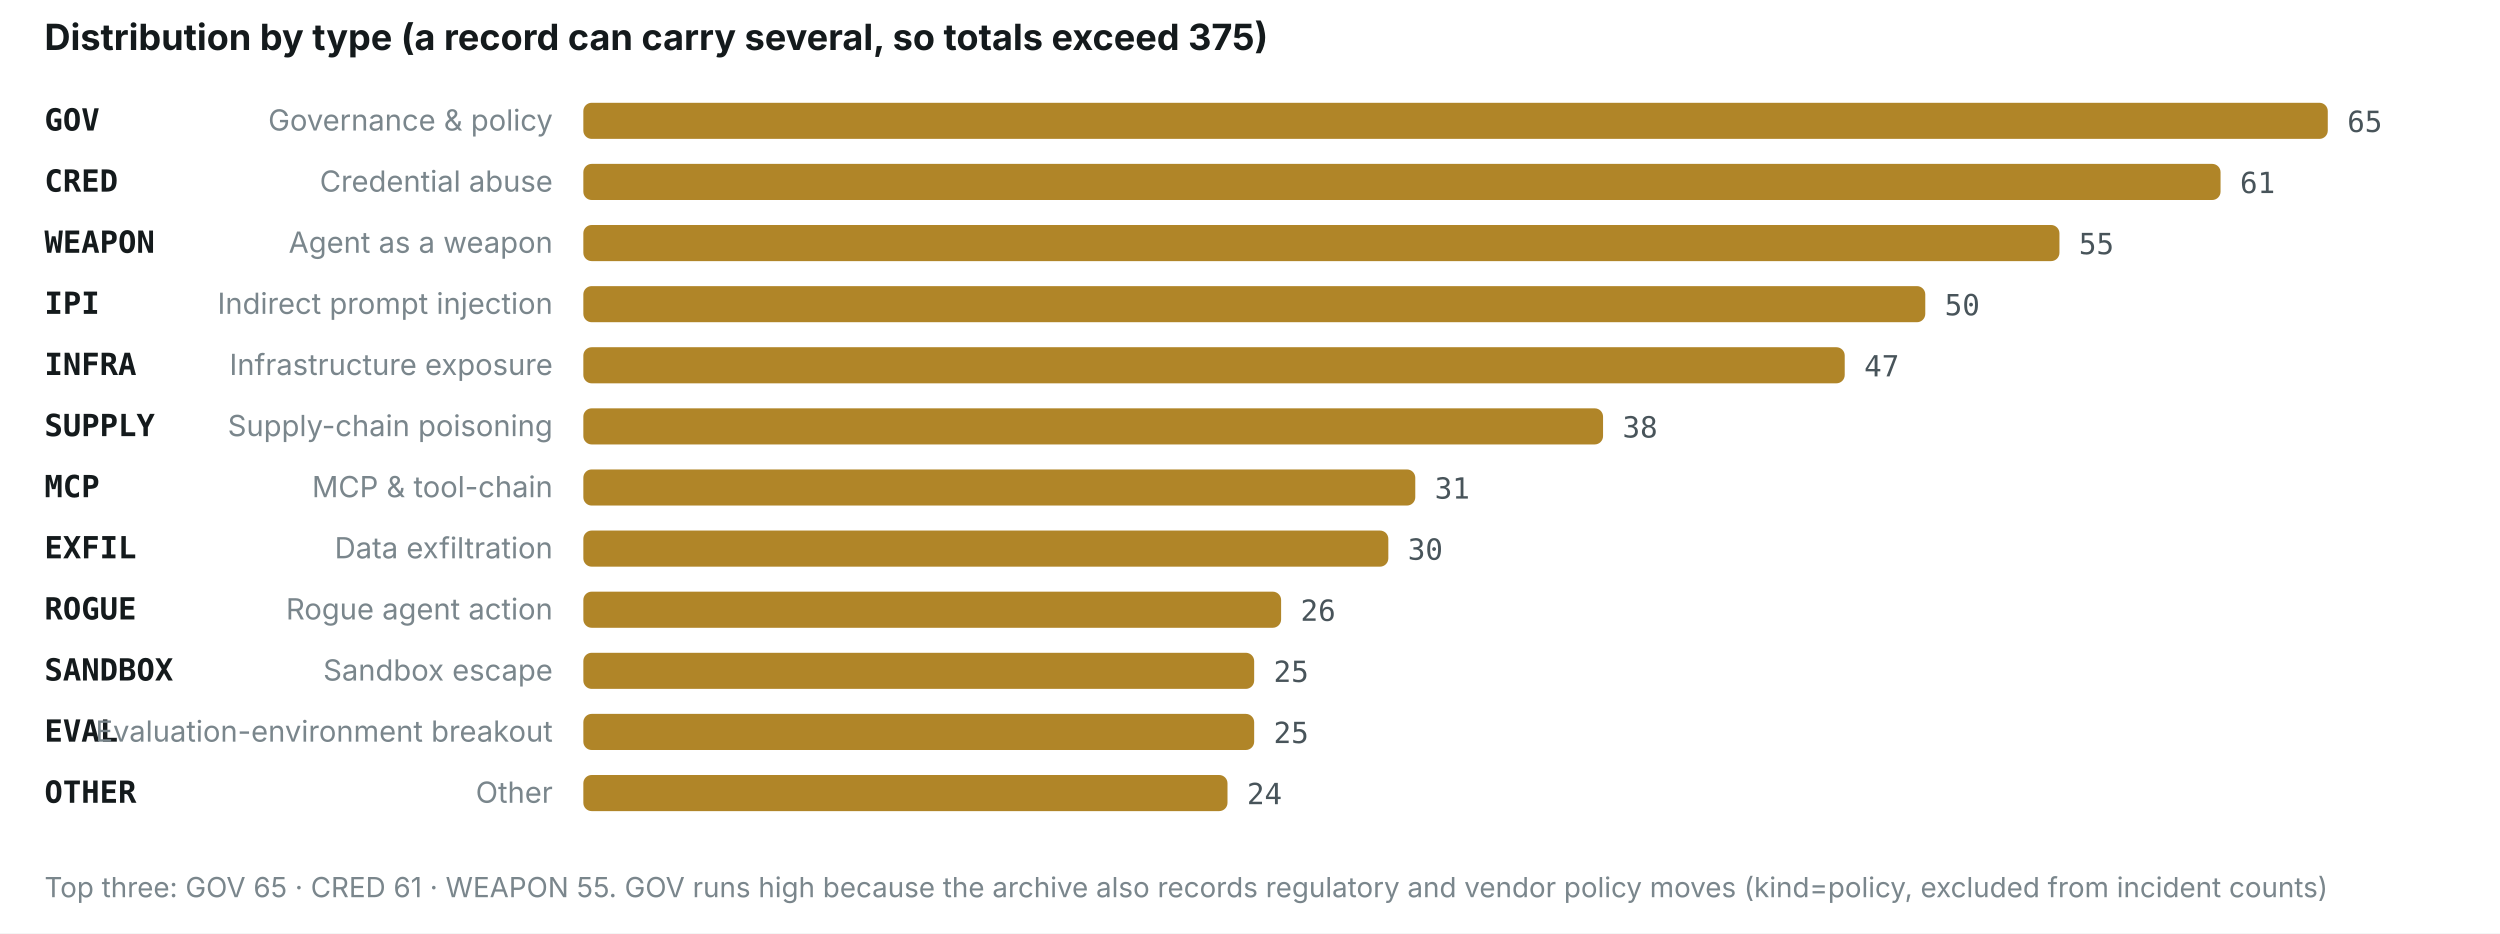
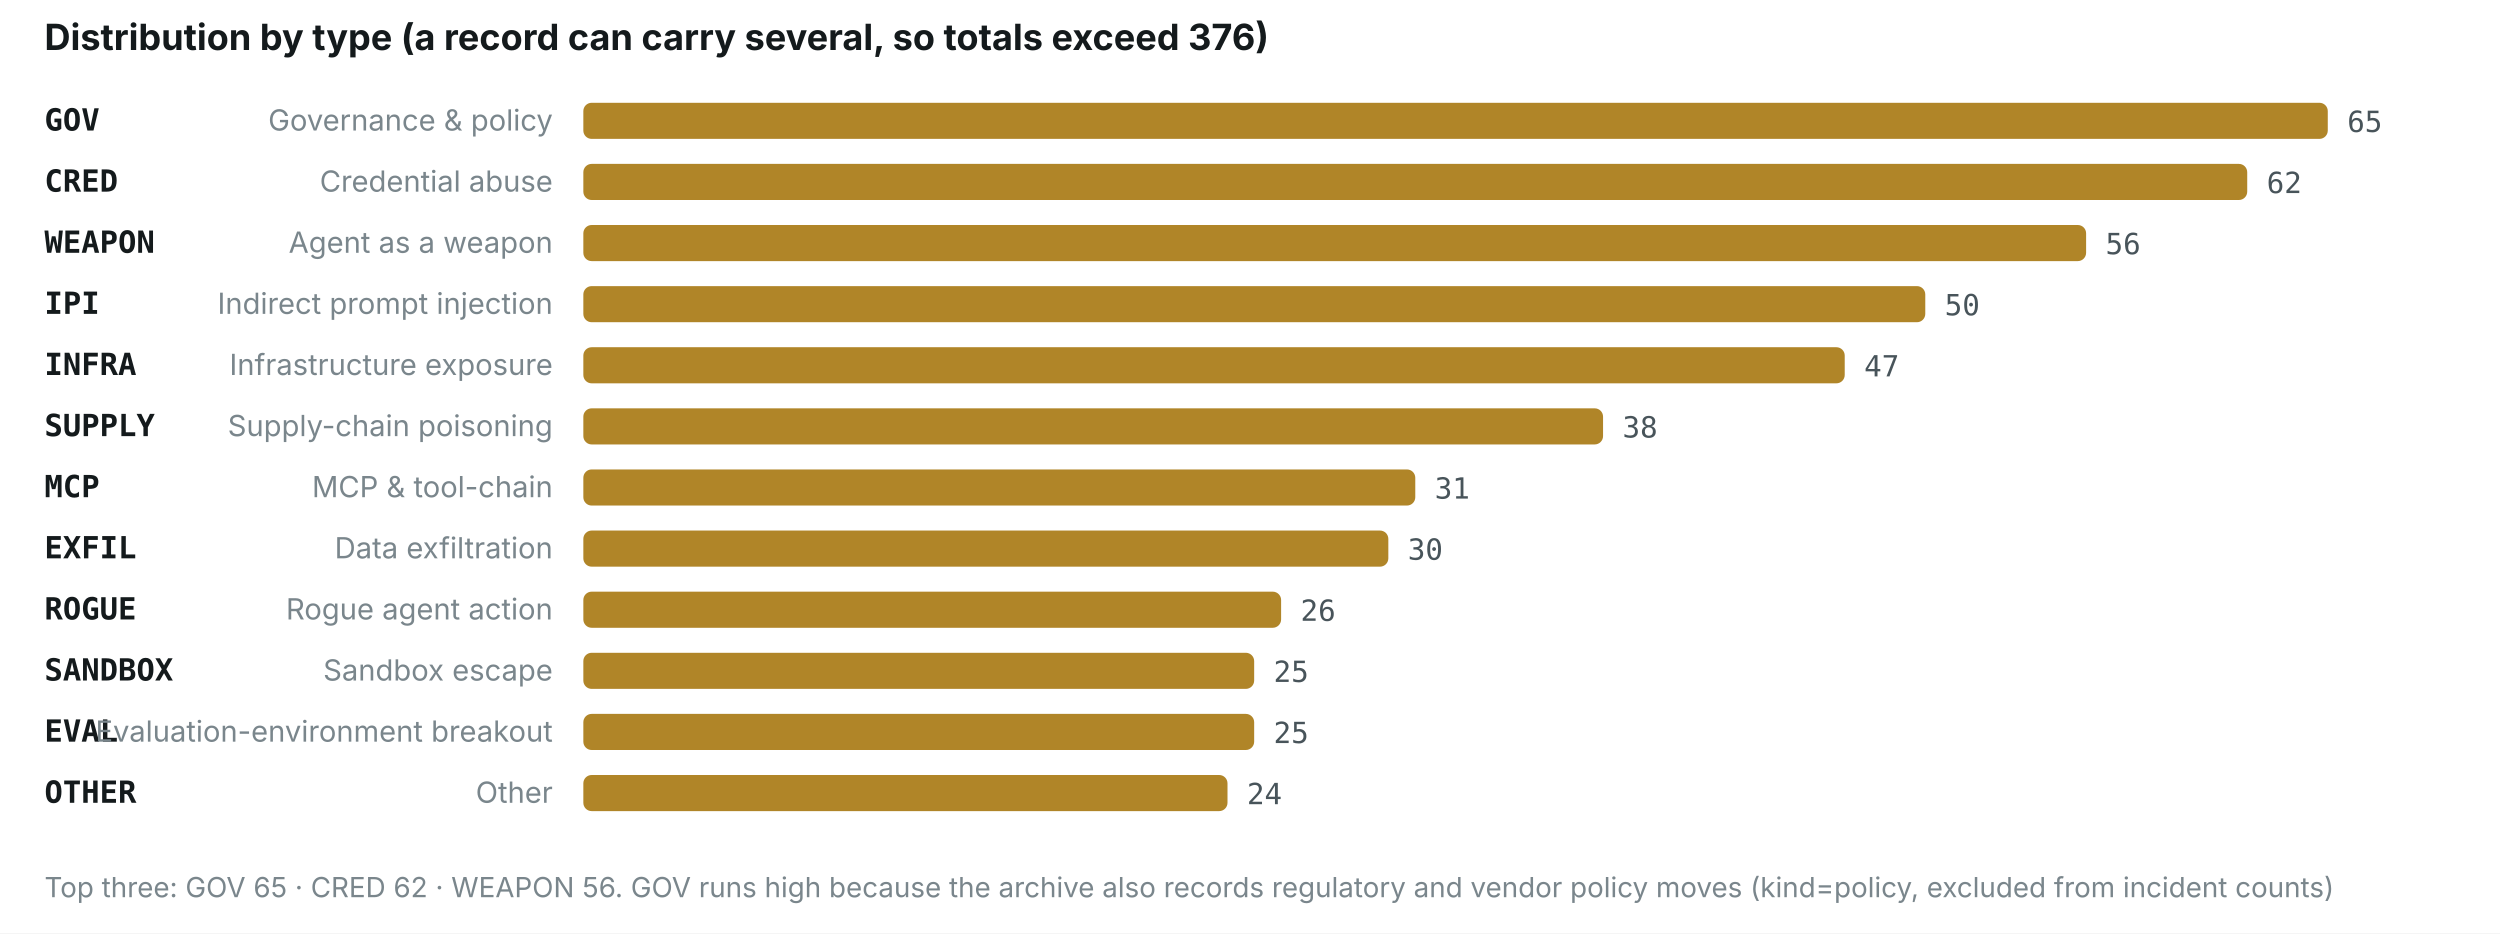
<svg xmlns="http://www.w3.org/2000/svg" viewBox="0 0 900 336" width="900" height="336" role="img" font-family="ui-sans-serif,-apple-system,'Segoe UI','PingFang SC','Microsoft YaHei',sans-serif">
  <rect width="900" height="336" fill="#FFFFFF" />
-   <text x="16" y="18" font-size="13" font-weight="700" fill="#141A1C">Distribution by type (a record can carry several, so totals exceed 375)</text>
+   <text x="16" y="18" font-size="13" font-weight="700" fill="#141A1C">Distribution by type (a record can carry several, so totals exceed 376)</text>
  <text x="16" y="47" font-size="11" fill="#141A1C" font-family="ui-monospace,'SF Mono','Cascadia Mono','Consolas',monospace" font-weight="600">GOV</text>
  <text x="199" y="47" font-size="10.5" text-anchor="end" fill="#7A868C">Governance &amp; policy</text>
  <rect x="210" y="37" width="628.0" height="13" rx="3" fill="#B08528" />
  <text x="845.0" y="47.5" font-size="10.5" fill="#48545A" font-family="ui-monospace,'SF Mono','Cascadia Mono','Consolas',monospace">65</text>
  <text x="16" y="69" font-size="11" fill="#141A1C" font-family="ui-monospace,'SF Mono','Cascadia Mono','Consolas',monospace" font-weight="600">CRED</text>
  <text x="199" y="69" font-size="10.5" text-anchor="end" fill="#7A868C">Credential abuse</text>
-   <rect x="210" y="59" width="589.4" height="13" rx="3" fill="#B08528" />
-   <text x="806.4" y="69.5" font-size="10.5" fill="#48545A" font-family="ui-monospace,'SF Mono','Cascadia Mono','Consolas',monospace">61</text>
+   <rect x="210" y="59" width="599.0" height="13" rx="3" fill="#B08528" />
+   <text x="816.0" y="69.5" font-size="10.5" fill="#48545A" font-family="ui-monospace,'SF Mono','Cascadia Mono','Consolas',monospace">62</text>
  <text x="16" y="91" font-size="11" fill="#141A1C" font-family="ui-monospace,'SF Mono','Cascadia Mono','Consolas',monospace" font-weight="600">WEAPON</text>
  <text x="199" y="91" font-size="10.5" text-anchor="end" fill="#7A868C">Agent as a weapon</text>
-   <rect x="210" y="81" width="531.4" height="13" rx="3" fill="#B08528" />
-   <text x="748.4" y="91.5" font-size="10.5" fill="#48545A" font-family="ui-monospace,'SF Mono','Cascadia Mono','Consolas',monospace">55</text>
+   <rect x="210" y="81" width="541.0" height="13" rx="3" fill="#B08528" />
+   <text x="758.0" y="91.5" font-size="10.5" fill="#48545A" font-family="ui-monospace,'SF Mono','Cascadia Mono','Consolas',monospace">56</text>
  <text x="16" y="113" font-size="11" fill="#141A1C" font-family="ui-monospace,'SF Mono','Cascadia Mono','Consolas',monospace" font-weight="600">IPI</text>
  <text x="199" y="113" font-size="10.5" text-anchor="end" fill="#7A868C">Indirect prompt injection</text>
  <rect x="210" y="103" width="483.1" height="13" rx="3" fill="#B08528" />
  <text x="700.1" y="113.5" font-size="10.5" fill="#48545A" font-family="ui-monospace,'SF Mono','Cascadia Mono','Consolas',monospace">50</text>
  <text x="16" y="135" font-size="11" fill="#141A1C" font-family="ui-monospace,'SF Mono','Cascadia Mono','Consolas',monospace" font-weight="600">INFRA</text>
  <text x="199" y="135" font-size="10.5" text-anchor="end" fill="#7A868C">Infrastructure exposure</text>
  <rect x="210" y="125" width="454.1" height="13" rx="3" fill="#B08528" />
  <text x="671.1" y="135.5" font-size="10.5" fill="#48545A" font-family="ui-monospace,'SF Mono','Cascadia Mono','Consolas',monospace">47</text>
  <text x="16" y="157" font-size="11" fill="#141A1C" font-family="ui-monospace,'SF Mono','Cascadia Mono','Consolas',monospace" font-weight="600">SUPPLY</text>
  <text x="199" y="157" font-size="10.5" text-anchor="end" fill="#7A868C">Supply-chain poisoning</text>
  <rect x="210" y="147" width="367.1" height="13" rx="3" fill="#B08528" />
  <text x="584.1" y="157.5" font-size="10.5" fill="#48545A" font-family="ui-monospace,'SF Mono','Cascadia Mono','Consolas',monospace">38</text>
  <text x="16" y="179" font-size="11" fill="#141A1C" font-family="ui-monospace,'SF Mono','Cascadia Mono','Consolas',monospace" font-weight="600">MCP</text>
  <text x="199" y="179" font-size="10.5" text-anchor="end" fill="#7A868C">MCP &amp; tool-chain</text>
  <rect x="210" y="169" width="299.5" height="13" rx="3" fill="#B08528" />
  <text x="516.5" y="179.5" font-size="10.5" fill="#48545A" font-family="ui-monospace,'SF Mono','Cascadia Mono','Consolas',monospace">31</text>
  <text x="16" y="201" font-size="11" fill="#141A1C" font-family="ui-monospace,'SF Mono','Cascadia Mono','Consolas',monospace" font-weight="600">EXFIL</text>
  <text x="199" y="201" font-size="10.5" text-anchor="end" fill="#7A868C">Data exfiltration</text>
  <rect x="210" y="191" width="289.8" height="13" rx="3" fill="#B08528" />
  <text x="506.8" y="201.5" font-size="10.5" fill="#48545A" font-family="ui-monospace,'SF Mono','Cascadia Mono','Consolas',monospace">30</text>
  <text x="16" y="223" font-size="11" fill="#141A1C" font-family="ui-monospace,'SF Mono','Cascadia Mono','Consolas',monospace" font-weight="600">ROGUE</text>
  <text x="199" y="223" font-size="10.5" text-anchor="end" fill="#7A868C">Rogue agent action</text>
  <rect x="210" y="213" width="251.2" height="13" rx="3" fill="#B08528" />
  <text x="468.2" y="223.5" font-size="10.5" fill="#48545A" font-family="ui-monospace,'SF Mono','Cascadia Mono','Consolas',monospace">26</text>
  <text x="16" y="245" font-size="11" fill="#141A1C" font-family="ui-monospace,'SF Mono','Cascadia Mono','Consolas',monospace" font-weight="600">SANDBOX</text>
  <text x="199" y="245" font-size="10.5" text-anchor="end" fill="#7A868C">Sandbox escape</text>
  <rect x="210" y="235" width="241.5" height="13" rx="3" fill="#B08528" />
  <text x="458.5" y="245.5" font-size="10.5" fill="#48545A" font-family="ui-monospace,'SF Mono','Cascadia Mono','Consolas',monospace">25</text>
  <text x="16" y="267" font-size="11" fill="#141A1C" font-family="ui-monospace,'SF Mono','Cascadia Mono','Consolas',monospace" font-weight="600">EVAL</text>
  <text x="199" y="267" font-size="10.5" text-anchor="end" fill="#7A868C">Evaluation-environment breakout</text>
  <rect x="210" y="257" width="241.5" height="13" rx="3" fill="#B08528" />
  <text x="458.5" y="267.5" font-size="10.5" fill="#48545A" font-family="ui-monospace,'SF Mono','Cascadia Mono','Consolas',monospace">25</text>
  <text x="16" y="289" font-size="11" fill="#141A1C" font-family="ui-monospace,'SF Mono','Cascadia Mono','Consolas',monospace" font-weight="600">OTHER</text>
  <text x="199" y="289" font-size="10.5" text-anchor="end" fill="#7A868C">Other</text>
  <rect x="210" y="279" width="231.9" height="13" rx="3" fill="#B08528" />
  <text x="448.9" y="289.5" font-size="10.5" fill="#48545A" font-family="ui-monospace,'SF Mono','Cascadia Mono','Consolas',monospace">24</text>
-   <text x="16" y="323" font-size="10" fill="#7A868C">Top three: GOV 65 · CRED 61 · WEAPON 55. GOV runs high because the archive also records regulatory and vendor policy moves (kind=policy, excluded from incident counts)</text>
+   <text x="16" y="323" font-size="10" fill="#7A868C">Top three: GOV 65 · CRED 62 · WEAPON 56. GOV runs high because the archive also records regulatory and vendor policy moves (kind=policy, excluded from incident counts)</text>
</svg>
